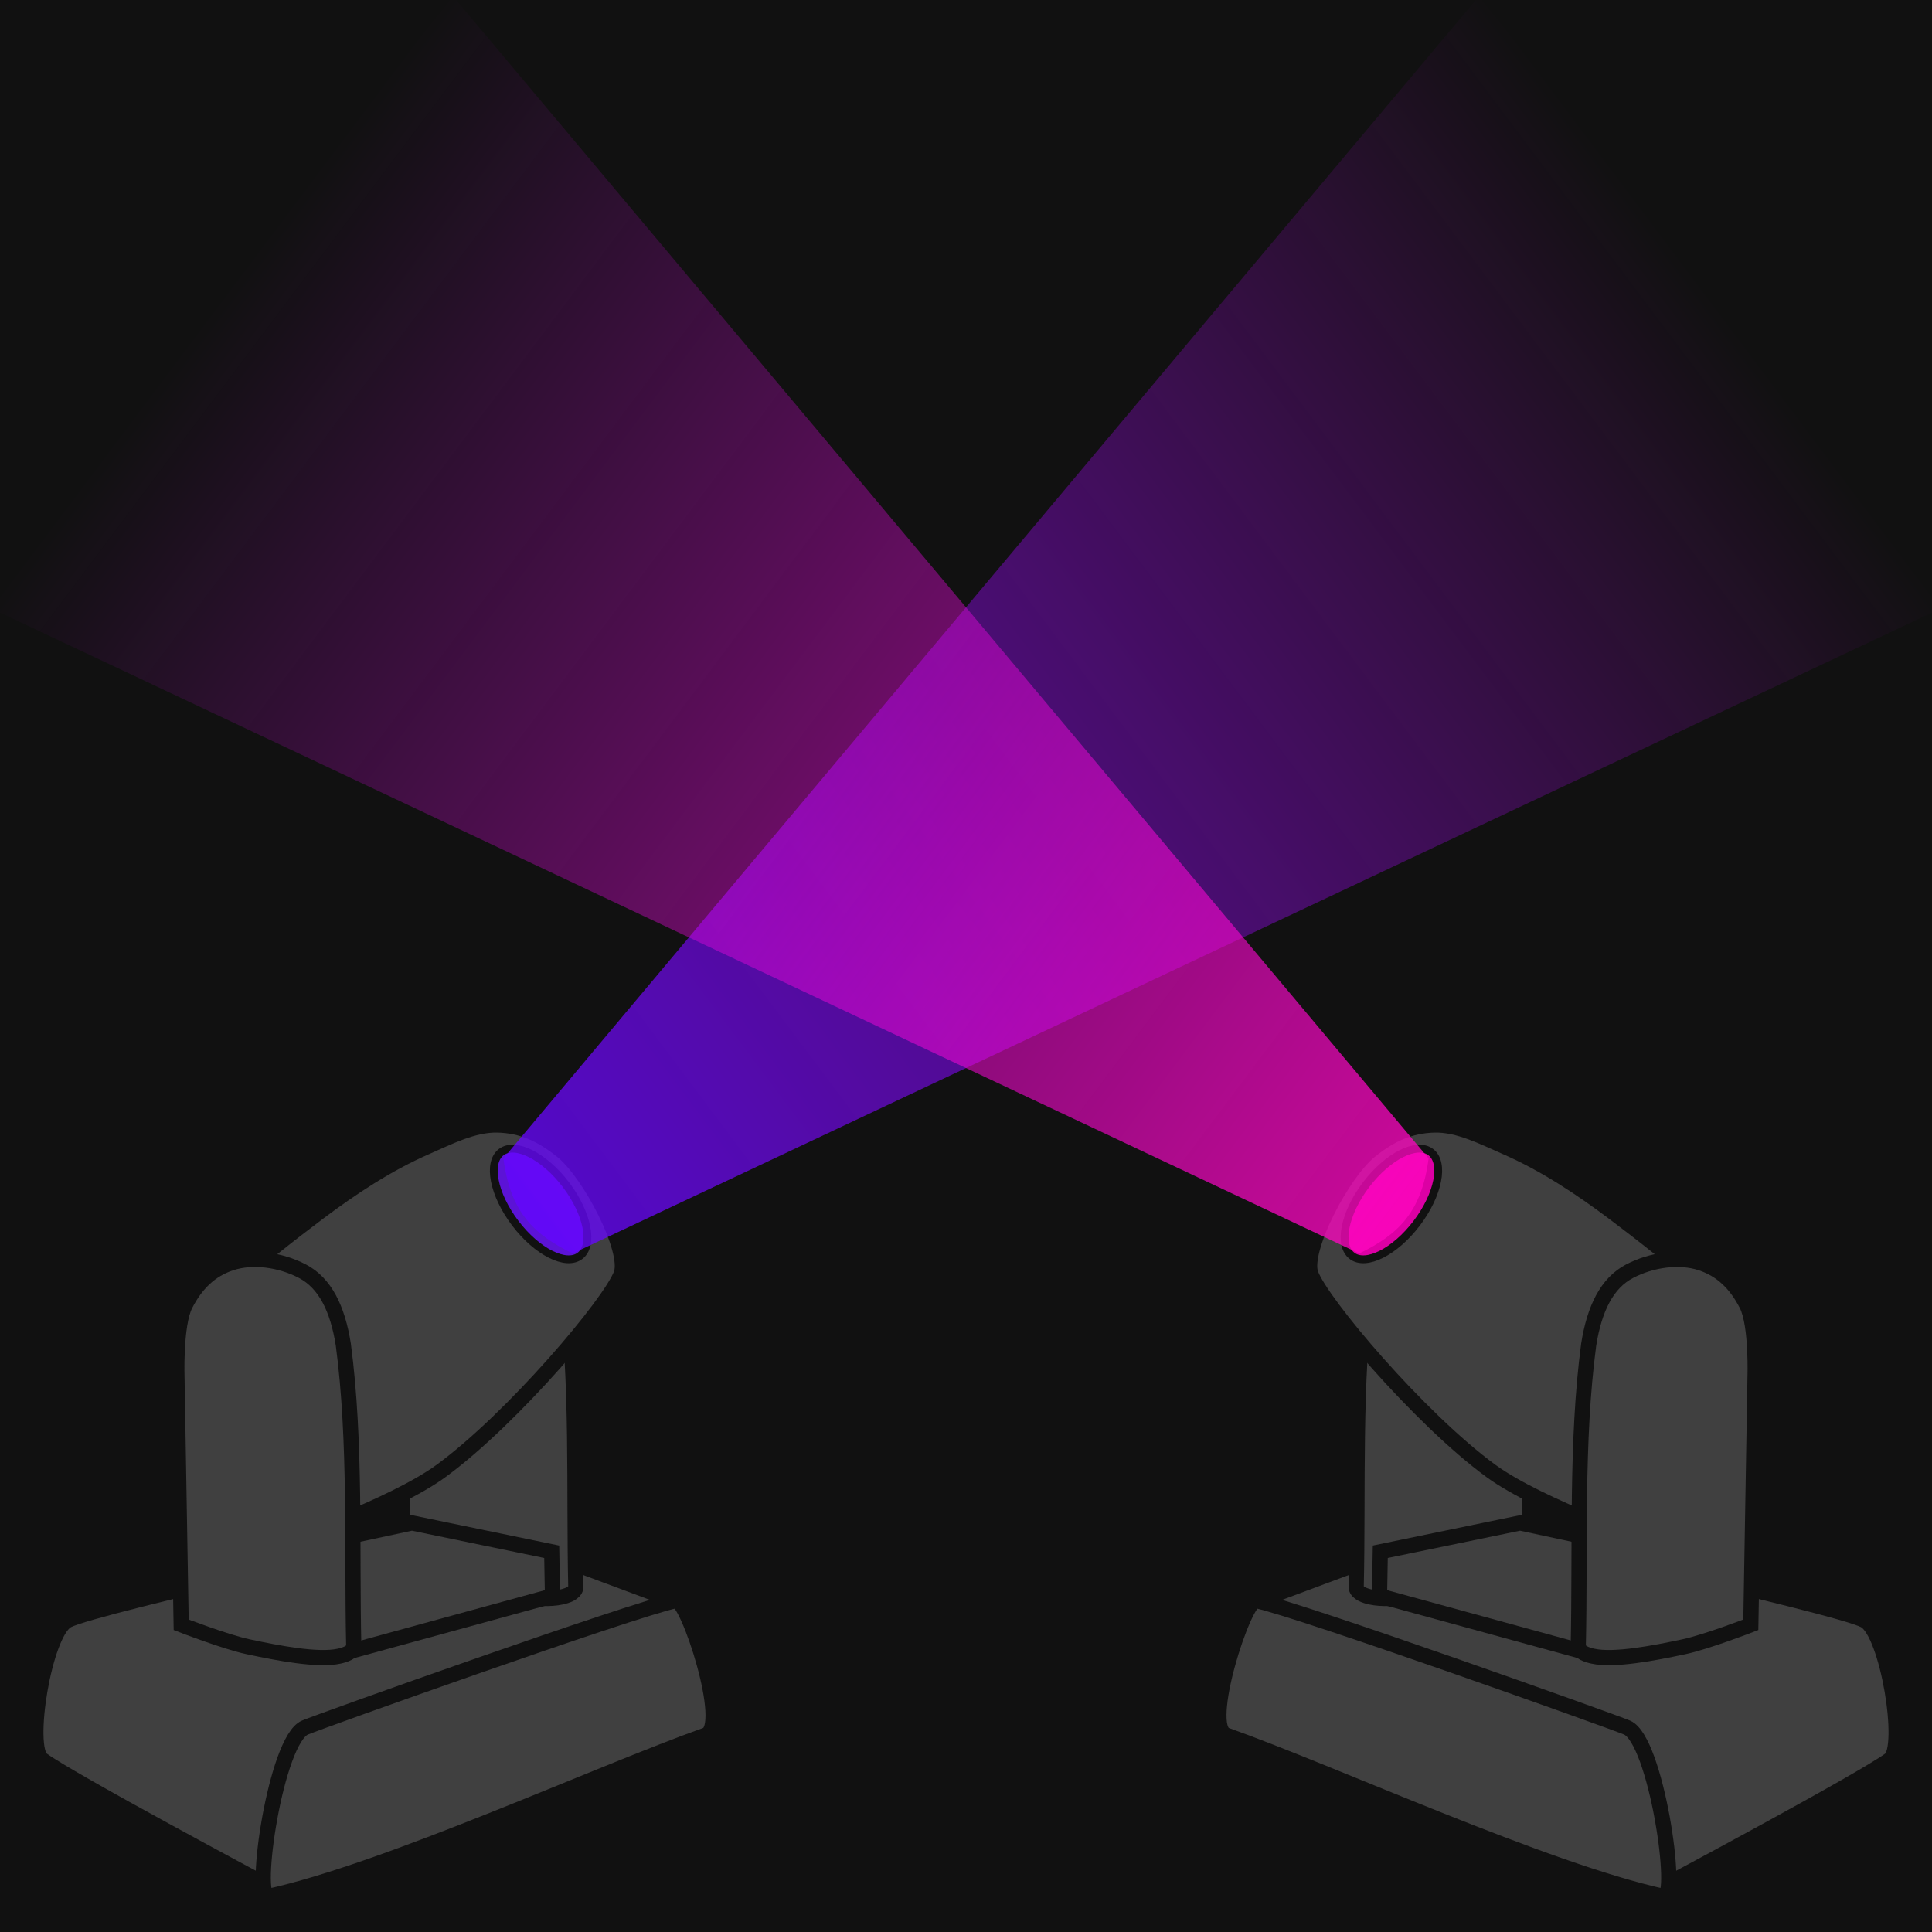
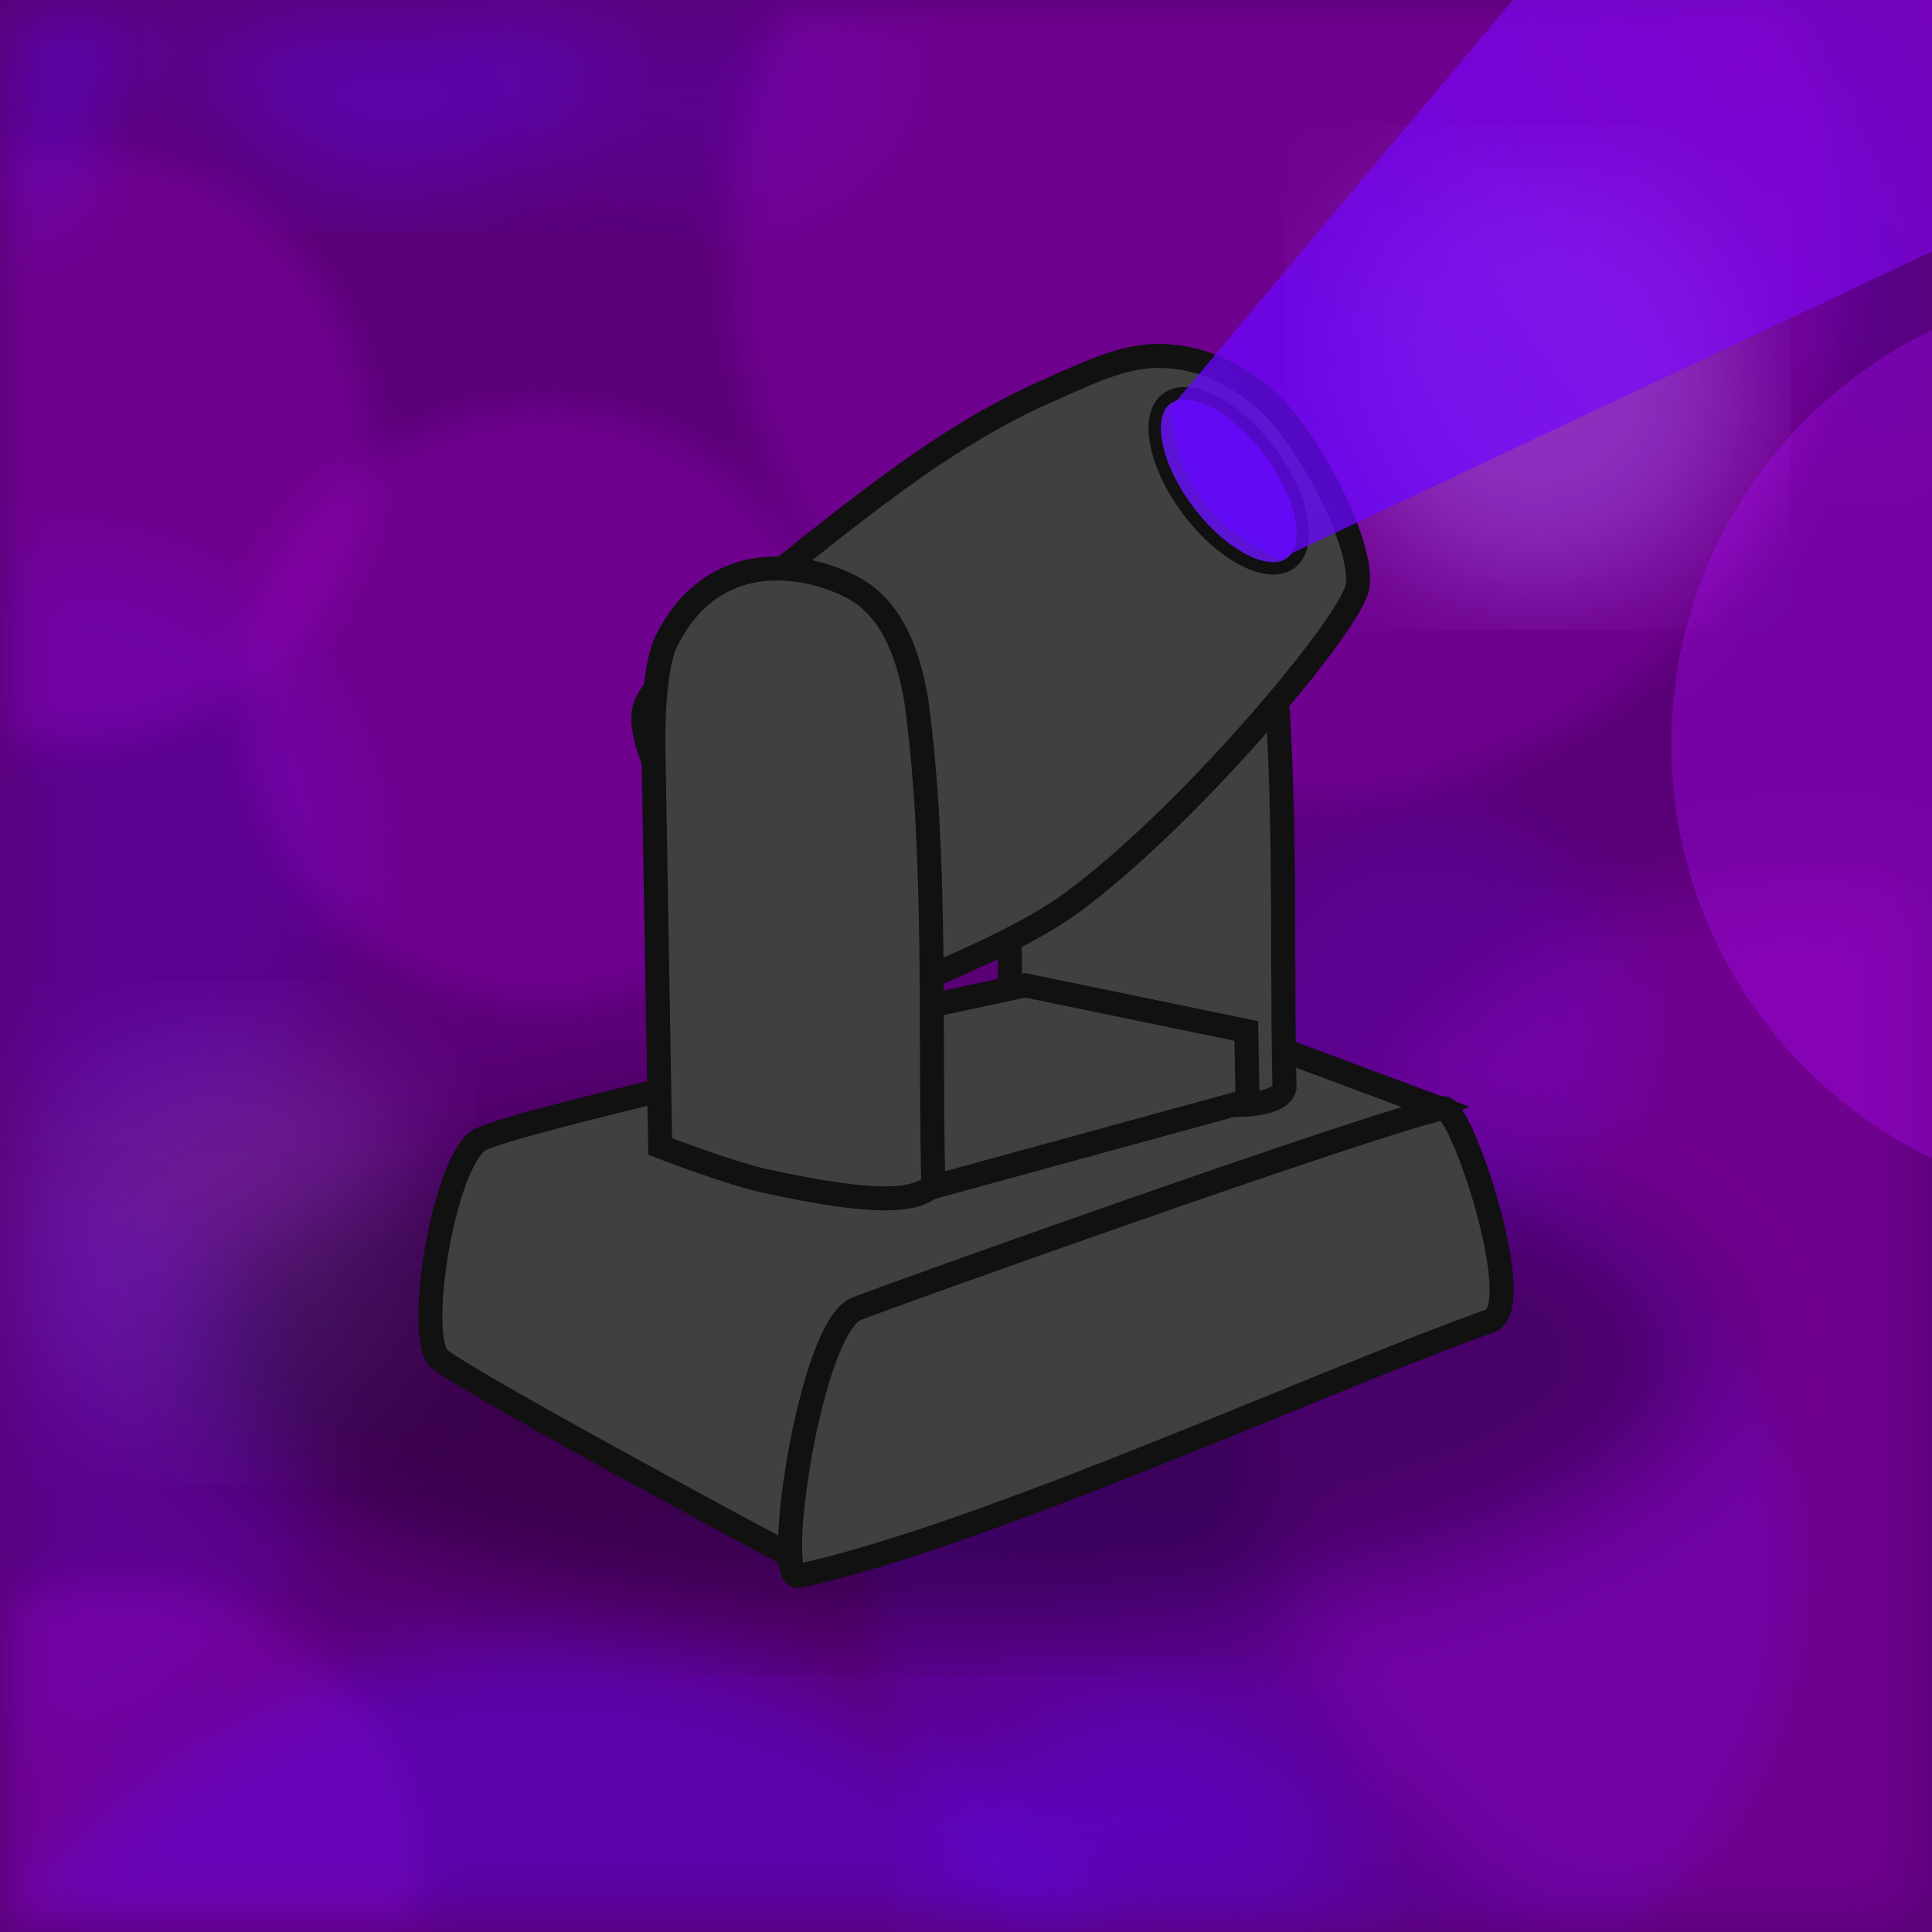
<svg xmlns="http://www.w3.org/2000/svg" xmlns:xlink="http://www.w3.org/1999/xlink" version="1.1" id="svg928" width="466" height="466" viewBox="0 0 466 466">
  <defs id="defs932">
-     <linearGradient id="linearGradient1246">
-       <stop style="stop-color:#ff07bf;stop-opacity:0.784" offset="0" id="stop1242" />
-       <stop style="stop-color:#d807ff;stop-opacity:0" offset="1" id="stop1244" />
-     </linearGradient>
    <linearGradient id="linearGradient1240">
      <stop id="stop1236" offset="0" style="stop-color:#6407ff;stop-opacity:0.784" />
      <stop id="stop1238" offset="1" style="stop-color:#d807ff;stop-opacity:0" />
    </linearGradient>
    <linearGradient id="linearGradient1208">
      <stop id="stop1204" offset="0" style="stop-color:#ff07bf;stop-opacity:1" />
      <stop id="stop1206" offset="1" style="stop-color:#d807ff;stop-opacity:0" />
    </linearGradient>
    <linearGradient id="linearGradient1113">
      <stop style="stop-color:#d807ff;stop-opacity:1" offset="0" id="stop1109" />
      <stop style="stop-color:#d807ff;stop-opacity:0" offset="1" id="stop1111" />
    </linearGradient>
    <linearGradient xlink:href="#linearGradient1113" id="linearGradient1115" x1="145.183" y1="278.251" x2="406.664" y2="82.14" gradientUnits="userSpaceOnUse" />
    <linearGradient xlink:href="#linearGradient1208" id="linearGradient1178" gradientUnits="userSpaceOnUse" x1="145.183" y1="278.251" x2="406.664" y2="82.14" />
    <linearGradient xlink:href="#linearGradient1240" id="linearGradient1202" gradientUnits="userSpaceOnUse" x1="145.183" y1="278.251" x2="406.664" y2="82.14" />
-     <linearGradient xlink:href="#linearGradient1246" id="linearGradient1234" gradientUnits="userSpaceOnUse" x1="145.183" y1="278.251" x2="406.664" y2="82.14" />
+     <filter style="color-interpolation-filters:sRGB" id="filter1650">
+       <feGaussianBlur stdDeviation="15 15" result="blur" id="feGaussianBlur1648" />
+     </filter>
+     <filter style="color-interpolation-filters:sRGB" id="filter1646">
+       <feGaussianBlur stdDeviation="15 15" result="blur" id="feGaussianBlur1644" />
+     </filter>
+     <filter style="color-interpolation-filters:sRGB" id="filter1642">
+       <feGaussianBlur stdDeviation="10 10" result="blur" id="feGaussianBlur1640" />
+     </filter>
+     <filter style="color-interpolation-filters:sRGB" id="filter1626">
+       <feGaussianBlur stdDeviation="5 5" result="blur" id="feGaussianBlur1624" />
+     </filter>
+     <filter style="color-interpolation-filters:sRGB" id="filter1622">
+       <feGaussianBlur stdDeviation="5 5" result="blur" id="feGaussianBlur1620" />
+     </filter>
+     <filter style="color-interpolation-filters:sRGB" id="filter1606">
+       <feGaussianBlur stdDeviation="10 10" result="blur" id="feGaussianBlur1604" />
+     </filter>
+     <filter style="color-interpolation-filters:sRGB;" id="filter3283">
+       <feGaussianBlur stdDeviation="15 15" result="blur" id="feGaussianBlur3281" />
+     </filter>
  </defs>
-   <rect style="opacity:1;vector-effect:none;fill:#111111;fill-opacity:1;stroke:none;stroke-width:67.559;stroke-linecap:butt;stroke-linejoin:round;stroke-miterlimit:4;stroke-dasharray:none;stroke-dashoffset:0;stroke-opacity:0.784" id="rect1248" width="466" height="466" x="-6.3046491e-07" y="-9.9999997e-06" />
-   <g id="g1200" transform="matrix(1.101948,0,0,1.101948,-31.68235,-14.08647)">
-     <g id="g1126">
+   <rect style="opacity:1;vector-effect:none;fill:#590076;fill-opacity:1;stroke:none;stroke-width:67.559;stroke-linecap:butt;stroke-linejoin:round;stroke-miterlimit:4;stroke-dasharray:none;stroke-dashoffset:0;stroke-opacity:0.784" id="rect1248" width="466" height="466" x="-6.3046491e-07" y="-9.9999997e-06" />
+   <circle style="opacity:1;vector-effect:none;fill:#a709f6;fill-opacity:0.353;stroke:none;stroke-width:0.865;stroke-linecap:butt;stroke-linejoin:round;stroke-miterlimit:4;stroke-dasharray:none;stroke-dashoffset:0;stroke-opacity:1;filter:url(#filter1650)" id="path864-5-60-6-2-6" cx="1401.66" cy="-21.49" r="50.673" transform="matrix(1,0,0,-1,-867.3378,11.55572)" />
+   <circle style="opacity:1;vector-effect:none;fill:#6209f6;fill-opacity:0.198;stroke:none;stroke-width:0.865;stroke-linecap:butt;stroke-linejoin:round;stroke-miterlimit:4;stroke-dasharray:none;stroke-dashoffset:0;stroke-opacity:1;filter:url(#filter1650)" id="path864-5-60-6-2-6-1" cx="746.437" cy="-124.866" r="50.673" transform="matrix(1,0,0,-1,-867.3378,11.55572)" />
+   <circle style="opacity:1;vector-effect:none;fill:#c909f6;fill-opacity:0.198;stroke:none;stroke-width:0.865;stroke-linecap:butt;stroke-linejoin:round;stroke-miterlimit:4;stroke-dasharray:none;stroke-dashoffset:0;stroke-opacity:1;filter:url(#filter1650)" id="path864-5-60-6-2-6-1-8-4" cx="-1399.38" cy="365.276" r="50.673" transform="matrix(-1,0,0,1,-867.3378,11.55572)" />
+   <circle style="opacity:1;vector-effect:none;fill:#ae7ffa;fill-opacity:0.444;stroke:none;stroke-width:0.865;stroke-linecap:butt;stroke-linejoin:round;stroke-miterlimit:4;stroke-dasharray:none;stroke-dashoffset:0;stroke-opacity:1;filter:url(#filter1650)" id="path864-5-60-6-2-6-1-8-7-3" cx="-1238.235" cy="79.471" r="50.673" transform="matrix(-1,0,0,1,-867.3378,11.55572)" />
+   <circle style="opacity:1;vector-effect:none;fill:#6209f6;fill-opacity:0.415;stroke:none;stroke-width:0.865;stroke-linecap:butt;stroke-linejoin:round;stroke-miterlimit:4;stroke-dasharray:none;stroke-dashoffset:0;stroke-opacity:1;filter:url(#filter1650)" id="path864-5-60-6-2-6-1-8-2-7" cx="-1143.98" cy="448.889" r="50.673" transform="matrix(-1,0,0,1,-867.3378,11.55572)" />
+   <circle style="opacity:1;vector-effect:none;fill:#ae7ffa;fill-opacity:0.198;stroke:none;stroke-width:0.865;stroke-linecap:butt;stroke-linejoin:round;stroke-miterlimit:4;stroke-dasharray:none;stroke-dashoffset:0;stroke-opacity:1;filter:url(#filter1646)" id="path864-5-60" cx="921.265" cy="-286.012" r="50.673" transform="matrix(1,0,0,-1,-867.3378,11.55572)" />
+   <circle style="opacity:1;vector-effect:none;fill:#6209f6;fill-opacity:0.198;stroke:none;stroke-width:0.865;stroke-linecap:butt;stroke-linejoin:round;stroke-miterlimit:4;stroke-dasharray:none;stroke-dashoffset:0;stroke-opacity:1;filter:url(#filter1646)" id="path864-5-60-6-2" cx="1343.891" cy="-47.334" r="50.673" transform="matrix(1,0,0,-1,-867.3378,11.55572)" />
+   <circle style="opacity:1;vector-effect:none;fill:#6209f6;fill-opacity:0.415;stroke:none;stroke-width:0.865;stroke-linecap:butt;stroke-linejoin:round;stroke-miterlimit:4;stroke-dasharray:none;stroke-dashoffset:0;stroke-opacity:1;filter:url(#filter1646)" id="path864-5-60-6-2-6-1-8-2" cx="685.628" cy="16.516" r="50.673" transform="matrix(1,0,0,-1,-867.3378,11.55572)" />
+   <circle style="opacity:1;vector-effect:none;fill:#6209f6;fill-opacity:0.444;stroke:none;stroke-width:0.865;stroke-linecap:butt;stroke-linejoin:round;stroke-miterlimit:4;stroke-dasharray:none;stroke-dashoffset:0;stroke-opacity:1;filter:url(#filter1646)" id="path864-5-60-6-2-6-1-8-2-0" cx="962.311" cy="16.516" r="50.673" transform="matrix(1,0,0,-1,-867.3378,11.55572)" />
+   <circle style="opacity:1;vector-effect:none;fill:#6209f6;fill-opacity:0.198;stroke:none;stroke-width:0.865;stroke-linecap:butt;stroke-linejoin:round;stroke-miterlimit:4;stroke-dasharray:none;stroke-dashoffset:0;stroke-opacity:1;filter:url(#filter1646)" id="path864-5-60-6-2-6-1-8-2-0-2" cx="1033.763" cy="13.475" r="50.673" transform="matrix(1,0,0,-1,-867.3378,11.55572)" />
+   <circle style="opacity:1;vector-effect:none;fill:#6209f6;fill-opacity:0.198;stroke:none;stroke-width:1.228;stroke-linecap:butt;stroke-linejoin:round;stroke-miterlimit:4;stroke-dasharray:none;stroke-dashoffset:0;stroke-opacity:1;filter:url(#filter1646)" id="path864-5-7-6" cx="-1543.803" cy="62.749" r="71.956" transform="matrix(-1,0,0,1,-867.3378,11.55572)" />
+   <circle style="opacity:1;vector-effect:none;fill:#6209f6;fill-opacity:0.198;stroke:none;stroke-width:0.865;stroke-linecap:butt;stroke-linejoin:round;stroke-miterlimit:4;stroke-dasharray:none;stroke-dashoffset:0;stroke-opacity:1;filter:url(#filter1646)" id="path864-5-60-6-5" cx="-541.965" cy="246.698" r="50.673" transform="matrix(-1,0,0,1,-867.3378,11.55572)" />
+   <circle style="opacity:1;vector-effect:none;fill:#6209f6;fill-opacity:0.198;stroke:none;stroke-width:0.865;stroke-linecap:butt;stroke-linejoin:round;stroke-miterlimit:4;stroke-dasharray:none;stroke-dashoffset:0;stroke-opacity:1;filter:url(#filter1646)" id="path864-5-60-6-2-6-1-4" cx="-1083.17" cy="307.507" r="50.673" transform="matrix(-1,0,0,1,-867.3378,11.55572)" />
+   <circle style="opacity:1;vector-effect:none;fill:#6209f6;fill-opacity:0.444;stroke:none;stroke-width:0.865;stroke-linecap:butt;stroke-linejoin:round;stroke-miterlimit:4;stroke-dasharray:none;stroke-dashoffset:0;stroke-opacity:1;filter:url(#filter1646)" id="path864-5-60-6-2-6-1-8-2-0-8" cx="-789.764" cy="497.537" r="50.673" transform="matrix(-1,0,0,1,-867.3378,11.55572)" />
+   <circle style="opacity:1;vector-effect:none;fill:#6209f6;fill-opacity:0.198;stroke:none;stroke-width:0.865;stroke-linecap:butt;stroke-linejoin:round;stroke-miterlimit:4;stroke-dasharray:none;stroke-dashoffset:0;stroke-opacity:1;filter:url(#filter1646)" id="path864-5-60-6-2-6-1-8-2-0-2-6" cx="-756.319" cy="505.138" r="50.673" transform="matrix(-1,0,0,1,-867.3378,11.55572)" />
+   <circle style="opacity:1;vector-effect:none;fill:#6209f6;fill-opacity:0.198;stroke:none;stroke-width:1.228;stroke-linecap:butt;stroke-linejoin:round;stroke-miterlimit:4;stroke-dasharray:none;stroke-dashoffset:0;stroke-opacity:1;filter:url(#filter1642)" id="path864-5" cx="869.624" cy="-343.253" r="71.956" transform="matrix(1,0,0,-1,-867.3378,11.55572)" />
+   <circle style="opacity:1;vector-effect:none;fill:#6209f6;fill-opacity:0.198;stroke:none;stroke-width:0.865;stroke-linecap:butt;stroke-linejoin:round;stroke-miterlimit:4;stroke-dasharray:none;stroke-dashoffset:0;stroke-opacity:1;filter:url(#filter1642)" id="path864-5-60-6" cx="1210.11" cy="-234.323" r="50.673" transform="matrix(1,0,0,-1,-867.3378,11.55572)" />
+   <circle style="opacity:1;vector-effect:none;fill:#6209f6;fill-opacity:0.198;stroke:none;stroke-width:1.228;stroke-linecap:butt;stroke-linejoin:round;stroke-miterlimit:4;stroke-dasharray:none;stroke-dashoffset:0;stroke-opacity:1;filter:url(#filter1642)" id="path864-5-15" cx="-880.931" cy="194.017" r="71.956" transform="matrix(-1,0,0,1,-867.3378,11.55572)" />
+   <circle style="opacity:1;vector-effect:none;fill:#c909f6;fill-opacity:0.198;stroke:none;stroke-width:1.228;stroke-linecap:butt;stroke-linejoin:round;stroke-miterlimit:4;stroke-dasharray:none;stroke-dashoffset:0;stroke-opacity:1;filter:url(#filter1626)" id="path864-5-9" cx="884.779" cy="-95.982" r="71.956" transform="matrix(1,0,0,-1,-867.3378,11.55572)" />
+   <circle style="opacity:1;vector-effect:none;fill:#c909f6;fill-opacity:0.198;stroke:none;stroke-width:1.228;stroke-linecap:butt;stroke-linejoin:round;stroke-miterlimit:4;stroke-dasharray:none;stroke-dashoffset:0;stroke-opacity:1;filter:url(#filter1626)" id="path864-5-1" cx="754.038" cy="-322.497" r="71.956" transform="matrix(1,0,0,-1,-867.3378,11.55572)" />
+   <circle style="opacity:1;vector-effect:none;fill:#c909f6;fill-opacity:0.198;stroke:none;stroke-width:1.228;stroke-linecap:butt;stroke-linejoin:round;stroke-miterlimit:4;stroke-dasharray:none;stroke-dashoffset:0;stroke-opacity:1;filter:url(#filter1626)" id="path864-5-9-7" cx="-896.181" cy="441.288" r="71.956" transform="matrix(-1,0,0,1,-867.3378,11.55572)" />
+   <circle style="opacity:1;vector-effect:none;fill:#c909f6;fill-opacity:0.198;stroke:none;stroke-width:1.228;stroke-linecap:butt;stroke-linejoin:round;stroke-miterlimit:4;stroke-dasharray:none;stroke-dashoffset:0;stroke-opacity:1;filter:url(#filter1626)" id="path864-5-1-6" cx="-998.037" cy="158.524" r="71.956" transform="matrix(-1,0,0,1,-867.3378,11.55572)" />
+   <circle style="opacity:1;vector-effect:none;fill:#a709f6;fill-opacity:0.353;stroke:none;stroke-width:1.89;stroke-linecap:butt;stroke-linejoin:round;stroke-miterlimit:4;stroke-dasharray:none;stroke-dashoffset:0;stroke-opacity:1" id="path864-0" cx="-513.833" cy="179.49" r="110.722" transform="scale(-1,1)" />
+   <circle style="opacity:1;vector-effect:none;fill:#c909f6;fill-opacity:0.198;stroke:none;stroke-width:2.292;stroke-linecap:butt;stroke-linejoin:round;stroke-miterlimit:4;stroke-dasharray:none;stroke-dashoffset:0;stroke-opacity:1;filter:url(#filter1622)" id="path864-5-6" cx="1177.425" cy="-48.094" r="134.286" transform="matrix(1,0,0,-1,-867.3378,11.55572)" />
+   <circle style="opacity:1;vector-effect:none;fill:#6209f6;fill-opacity:0.198;stroke:none;stroke-width:1.89;stroke-linecap:butt;stroke-linejoin:round;stroke-miterlimit:4;stroke-dasharray:none;stroke-dashoffset:0;stroke-opacity:1;filter:url(#filter1622)" id="path864-3-6" cx="-1188.751" cy="367.879" r="110.722" transform="matrix(-1,0,0,1,-867.3378,11.55572)" />
+   <circle style="opacity:1;vector-effect:none;fill:#c909f6;fill-opacity:0.198;stroke:none;stroke-width:2.292;stroke-linecap:butt;stroke-linejoin:round;stroke-miterlimit:4;stroke-dasharray:none;stroke-dashoffset:0;stroke-opacity:1;filter:url(#filter1606)" id="path864-5-6-2" cx="1305.885" cy="-334.659" r="134.286" transform="matrix(1,0,0,-1,-867.3378,11.55572)" />
+   <circle style="opacity:1;vector-effect:none;fill:#6209f6;fill-opacity:0.415;stroke:none;stroke-width:2.785;stroke-linecap:butt;stroke-linejoin:round;stroke-miterlimit:4;stroke-dasharray:none;stroke-dashoffset:0;stroke-opacity:1;filter:url(#filter1606)" id="path864-5-6-9" cx="1579.528" cy="-396.989" r="163.17" transform="matrix(1,0,0,-1,-867.3378,11.55572)" />
+   <circle style="opacity:1;vector-effect:none;fill:#6209f6;fill-opacity:0.415;stroke:none;stroke-width:2.785;stroke-linecap:butt;stroke-linejoin:round;stroke-miterlimit:4;stroke-dasharray:none;stroke-dashoffset:0;stroke-opacity:1;filter:url(#filter1606)" id="path864-5-6-9-3" cx="999.288" cy="-547.888" r="163.17" transform="matrix(1,0,0,-1,-867.3378,11.55572)" />
+   <circle style="opacity:1;vector-effect:none;fill:#6209f6;fill-opacity:0.415;stroke:none;stroke-width:2.785;stroke-linecap:butt;stroke-linejoin:round;stroke-miterlimit:4;stroke-dasharray:none;stroke-dashoffset:0;stroke-opacity:1;filter:url(#filter1606)" id="path864-5-6-9-3-5" cx="-752.787" cy="-66.866" r="163.17" transform="matrix(-1,0,0,1,-867.3378,11.55572)" />
+   <ellipse style="opacity:0.352;vector-effect:none;fill:#000000;fill-opacity:1;stroke:none;stroke-width:1.712;stroke-linecap:butt;stroke-linejoin:round;stroke-miterlimit:4;stroke-dasharray:none;stroke-dashoffset:0;stroke-opacity:1;filter:url(#filter3283)" id="path3279" cx="231" cy="328.138" rx="179.985" ry="79.052" transform="matrix(1.011928,0,0,0.8074711,-5.79589,62.41594)" />
+   <g id="g1200" transform="matrix(1.101948,0,0,1.101948,-31.68235,-14.08648)">
+     <g id="g1126" transform="matrix(1.581839,0,0,1.581839,65.05045,-319.0609)">
      <g id="g1069-6" transform="matrix(-0.4259654,0,0,0.4259654,209.8991,254.6393)" style="stroke:#111111;stroke-opacity:1">
        <path id="path1060-7" d="M 80.193,254.307 185.165,215.178 c 0,0 191.709,42.179 205.536,49.77 11.82,6.489 21.343,65.279 12.922,71.451 -14.735,10.8 -115.538,64.61 -115.538,64.61 l -12.542,-71.071 z" style="fill:#404040;fill-opacity:1;fill-rule:evenodd;stroke:#111111;stroke-width:7.805;stroke-linecap:butt;stroke-linejoin:miter;stroke-miterlimit:4;stroke-dasharray:none;stroke-opacity:1" />
        <path id="path938-3-5" d="m 134.744,92.711 c 2.941,-18.577 9.444,-31.591 20.962,-37.624 11.518,-6.033 25.636,-7.8 36.549,-4.3 10.913,3.5 18.311,11.057 23.649,21.499 5.338,10.442 4.3,38.161 4.3,38.161 l -2.15,126.309 c 0,0 -22.597,8.771 -34.399,11.287 -15.326,3.268 -35.889,7.238 -46.761,4.837 -2.912,-0.643 -6.95,-1.911 -7.525,-4.837 1.154,-50.897 -1.256,-105.519 5.375,-155.333 z" style="fill:#404040;fill-opacity:1;fill-rule:evenodd;stroke:#111111;stroke-width:7.805;stroke-linecap:butt;stroke-linejoin:miter;stroke-miterlimit:4;stroke-dasharray:none;stroke-opacity:1" />
        <path id="path968-3" d="m 213.594,214.781 -71.831,14.822 -0.399,22.692 110.275,30.209 67.232,-22.117 -0.76,-23.184 z" style="fill:#404040;fill-opacity:1;fill-rule:evenodd;stroke:#111111;stroke-width:7.805;stroke-linecap:butt;stroke-linejoin:miter;stroke-miterlimit:4;stroke-dasharray:none;stroke-opacity:1" />
        <path id="path964-5" d="m 106.037,86.7 c -4.264,-12.074 16.037,-51.489 30.497,-63.09 10.621,-8.522 20.518,-12.963 32.973,-13.302 12.507,-0.341 25.402,6.39 36.866,11.402 19.848,8.678 38.166,20.819 55.489,33.825 27.178,20.405 70.822,55.682 75.252,68.791 6.881,20.364 -54.729,102.236 -54.729,102.236 0,0 -58.84,-20.309 -83.613,-38.386 -37.015,-27.01 -87.522,-86.716 -92.735,-101.476 z" style="fill:#404040;fill-opacity:1;fill-rule:evenodd;stroke:#111111;stroke-width:7.805;stroke-linecap:butt;stroke-linejoin:miter;stroke-miterlimit:4;stroke-dasharray:none;stroke-opacity:1" />
        <path id="path938-6" d="m 248.856,123.084 c 2.941,-18.577 9.444,-31.591 20.962,-37.624 11.518,-6.033 25.636,-7.8 36.549,-4.3 10.913,3.5 18.311,11.057 23.649,21.499 5.338,10.442 4.3,38.161 4.3,38.161 l -2.15,126.309 c 0,0 -22.597,8.771 -34.399,11.287 -15.326,3.268 -35.889,7.238 -46.761,4.837 -2.912,-0.643 -6.95,-1.911 -7.525,-4.837 1.154,-50.897 -1.256,-105.519 5.375,-155.333 z" style="fill:#404040;fill-opacity:1;fill-rule:evenodd;stroke:#111111;stroke-width:7.805;stroke-linecap:butt;stroke-linejoin:miter;stroke-miterlimit:4;stroke-dasharray:none;stroke-opacity:1" />
        <ellipse cx="48.828" cy="148.221" rx="33.458" ry="16.345" transform="matrix(0.6047918,-0.7963836,0.7956906,0.6057032,0,0)" id="path970-2" style="opacity:1;vector-effect:none;fill:#6407ff;fill-opacity:0.784;stroke:#111111;stroke-width:4.026;stroke-linecap:butt;stroke-linejoin:round;stroke-miterlimit:4;stroke-dasharray:none;stroke-dashoffset:0;stroke-opacity:1" />
        <path id="path1058-9" d="m 62.591,323.804 c -12.419,-4.425 9.44,-70.36 15.322,-69.117 22.888,4.836 182.342,61.765 190.617,65.24 14.979,6.29 27.027,88.588 18.796,86.784 C 226.113,393.297 118.214,343.625 62.591,323.804 Z" style="fill:#404040;fill-opacity:1;fill-rule:evenodd;stroke:#111111;stroke-width:7.805;stroke-linecap:butt;stroke-linejoin:miter;stroke-miterlimit:4;stroke-dasharray:none;stroke-opacity:1" />
      </g>
      <path style="fill:url(#linearGradient1202);fill-opacity:1;fill-rule:evenodd;stroke:none;stroke-width:1px;stroke-linecap:butt;stroke-linejoin:miter;stroke-opacity:1" d="M 138.94,266.324 352.442,12.012 459.125,143.343 154.115,287.144 c -8.433,-4.077 -13.67,-8.977 -15.175,-20.82 z" id="path1107" />
    </g>
-     <g id="g1126-7" transform="matrix(-1,0,0,1,480.3898,0)">
-       <g id="g1069-6-0" transform="matrix(-0.4259654,0,0,0.4259654,209.8991,254.6393)" style="stroke:#111111;stroke-opacity:1">
-         <path id="path1060-7-9" d="M 80.193,254.307 185.165,215.178 c 0,0 191.709,42.179 205.536,49.77 11.82,6.489 21.343,65.279 12.922,71.451 -14.735,10.8 -115.538,64.61 -115.538,64.61 l -12.542,-71.071 z" style="fill:#404040;fill-opacity:1;fill-rule:evenodd;stroke:#111111;stroke-width:7.805;stroke-linecap:butt;stroke-linejoin:miter;stroke-miterlimit:4;stroke-dasharray:none;stroke-opacity:1" />
-         <path id="path938-3-5-3" d="m 134.744,92.711 c 2.941,-18.577 9.444,-31.591 20.962,-37.624 11.518,-6.033 25.636,-7.8 36.549,-4.3 10.913,3.5 18.311,11.057 23.649,21.499 5.338,10.442 4.3,38.161 4.3,38.161 l -2.15,126.309 c 0,0 -22.597,8.771 -34.399,11.287 -15.326,3.268 -35.889,7.238 -46.761,4.837 -2.912,-0.643 -6.95,-1.911 -7.525,-4.837 1.154,-50.897 -1.256,-105.519 5.375,-155.333 z" style="fill:#404040;fill-opacity:1;fill-rule:evenodd;stroke:#111111;stroke-width:7.805;stroke-linecap:butt;stroke-linejoin:miter;stroke-miterlimit:4;stroke-dasharray:none;stroke-opacity:1" />
-         <path id="path968-3-6" d="m 213.594,214.781 -71.831,14.822 -0.399,22.692 110.275,30.209 67.232,-22.117 -0.76,-23.184 z" style="fill:#404040;fill-opacity:1;fill-rule:evenodd;stroke:#111111;stroke-width:7.805;stroke-linecap:butt;stroke-linejoin:miter;stroke-miterlimit:4;stroke-dasharray:none;stroke-opacity:1" />
-         <path id="path964-5-0" d="m 106.037,86.7 c -4.264,-12.074 16.037,-51.489 30.497,-63.09 10.621,-8.522 20.518,-12.963 32.973,-13.302 12.507,-0.341 25.402,6.39 36.866,11.402 19.848,8.678 38.166,20.819 55.489,33.825 27.178,20.405 70.822,55.682 75.252,68.791 6.881,20.364 -54.729,102.236 -54.729,102.236 0,0 -58.84,-20.309 -83.613,-38.386 -37.015,-27.01 -87.522,-86.716 -92.735,-101.476 z" style="fill:#404040;fill-opacity:1;fill-rule:evenodd;stroke:#111111;stroke-width:7.805;stroke-linecap:butt;stroke-linejoin:miter;stroke-miterlimit:4;stroke-dasharray:none;stroke-opacity:1" />
-         <path id="path938-6-6" d="m 248.856,123.084 c 2.941,-18.577 9.444,-31.591 20.962,-37.624 11.518,-6.033 25.636,-7.8 36.549,-4.3 10.913,3.5 18.311,11.057 23.649,21.499 5.338,10.442 4.3,38.161 4.3,38.161 l -2.15,126.309 c 0,0 -22.597,8.771 -34.399,11.287 -15.326,3.268 -35.889,7.238 -46.761,4.837 -2.912,-0.643 -6.95,-1.911 -7.525,-4.837 1.154,-50.897 -1.256,-105.519 5.375,-155.333 z" style="fill:#404040;fill-opacity:1;fill-rule:evenodd;stroke:#111111;stroke-width:7.805;stroke-linecap:butt;stroke-linejoin:miter;stroke-miterlimit:4;stroke-dasharray:none;stroke-opacity:1" />
-         <ellipse cx="48.828" cy="148.221" rx="33.458" ry="16.345" transform="matrix(0.6047918,-0.7963836,0.7956906,0.6057032,0,0)" id="path970-2-2" style="opacity:1;vector-effect:none;fill:#dc00a4;fill-opacity:1;stroke:#111111;stroke-width:4.026;stroke-linecap:butt;stroke-linejoin:round;stroke-miterlimit:4;stroke-dasharray:none;stroke-dashoffset:0;stroke-opacity:1" />
-         <path id="path1058-9-6" d="m 62.591,323.804 c -12.419,-4.425 9.44,-70.36 15.322,-69.117 22.888,4.836 182.342,61.765 190.617,65.24 14.979,6.29 27.027,88.588 18.796,86.784 C 226.113,393.297 118.214,343.625 62.591,323.804 Z" style="fill:#404040;fill-opacity:1;fill-rule:evenodd;stroke:#111111;stroke-width:7.805;stroke-linecap:butt;stroke-linejoin:miter;stroke-miterlimit:4;stroke-dasharray:none;stroke-opacity:1" />
-       </g>
-       <path style="fill:url(#linearGradient1234);fill-opacity:1;fill-rule:evenodd;stroke:none;stroke-width:1px;stroke-linecap:butt;stroke-linejoin:miter;stroke-opacity:1" d="M 138.94,266.324 352.442,12.012 459.125,143.343 154.115,287.144 c -8.433,-4.077 -13.67,-8.977 -15.175,-20.82 z" id="path1107-1" />
-     </g>
  </g>
</svg>
